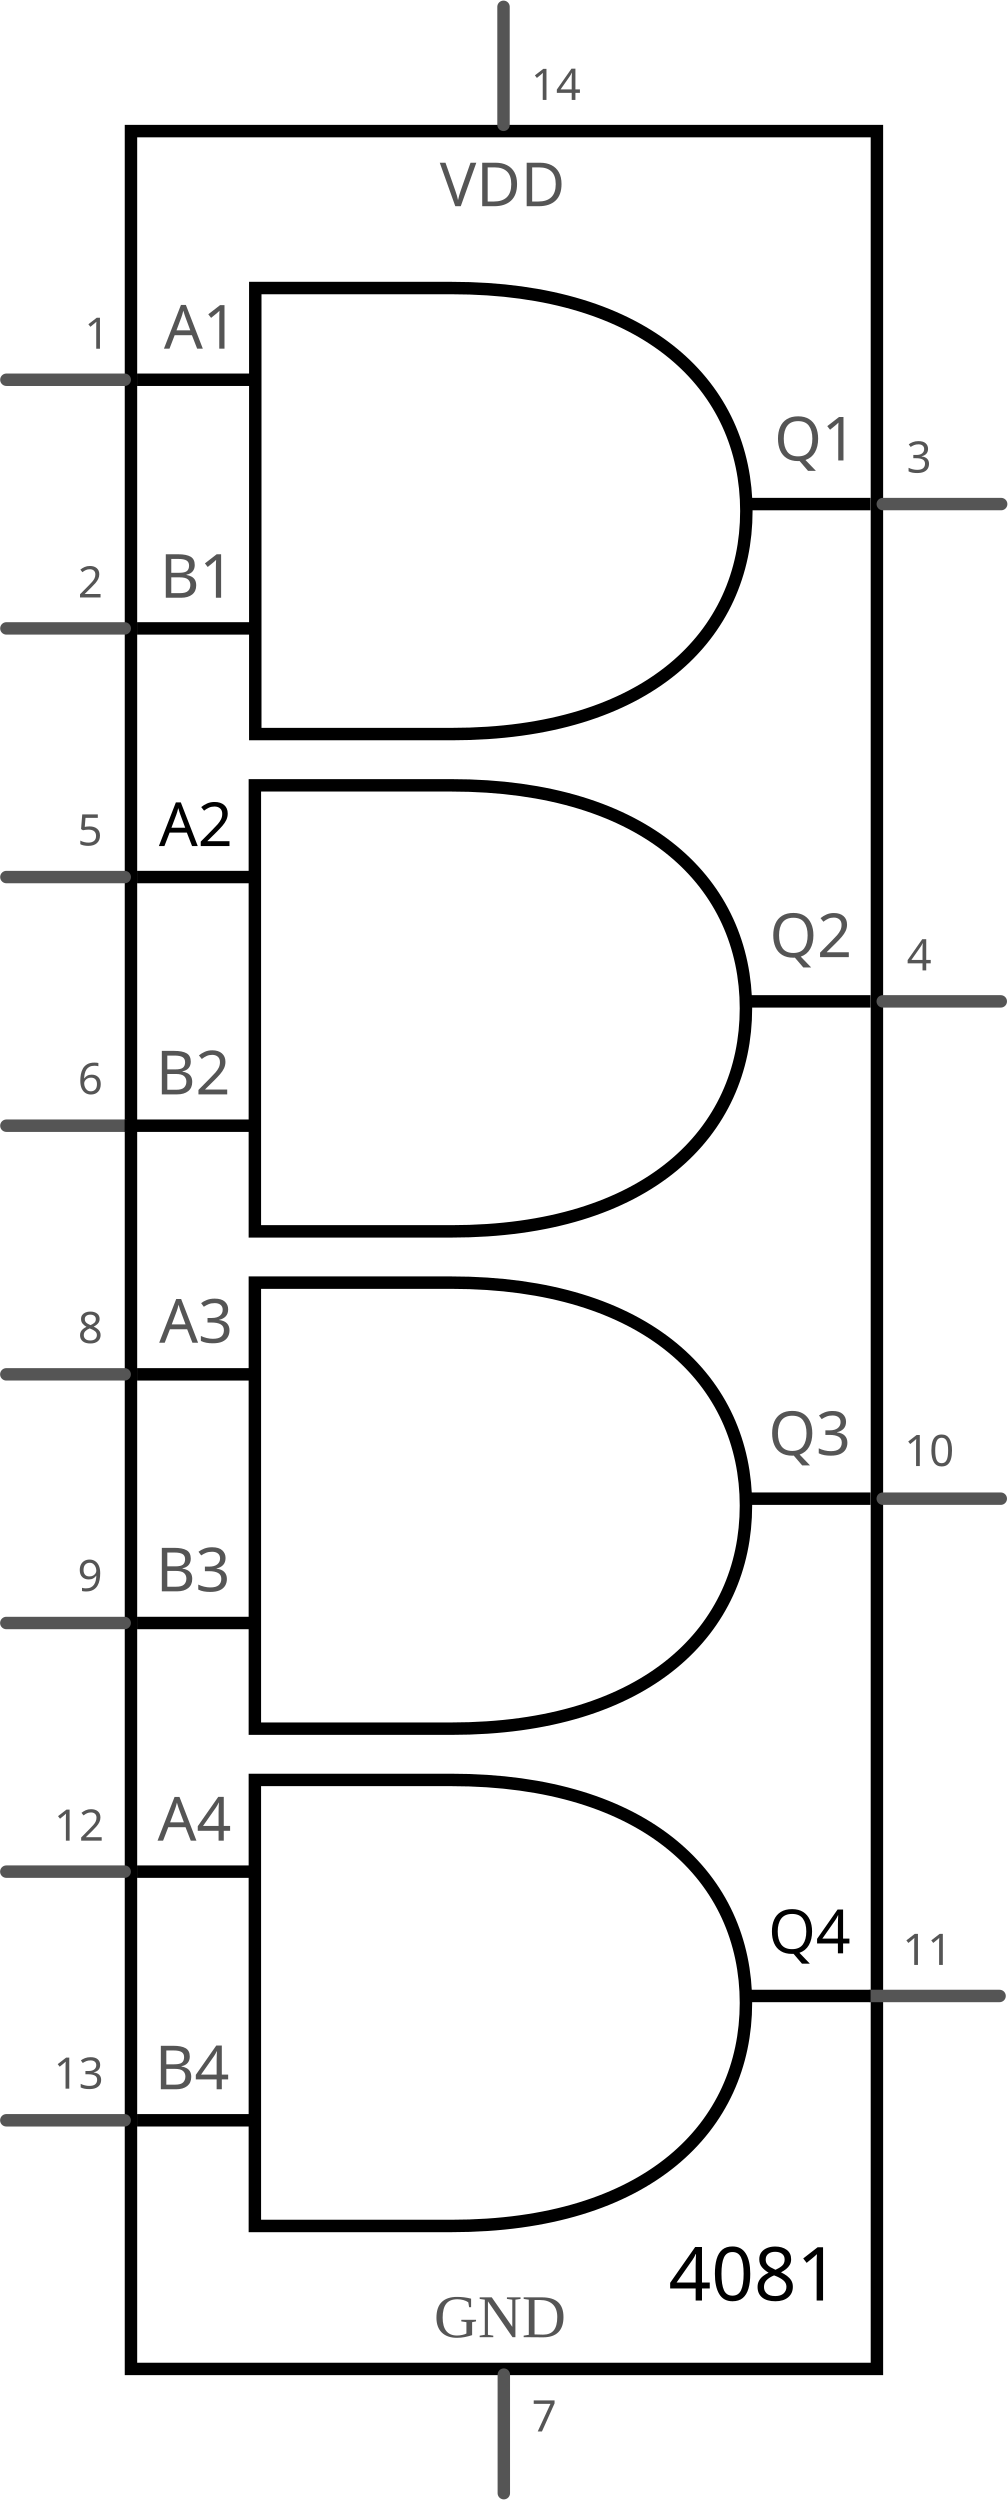
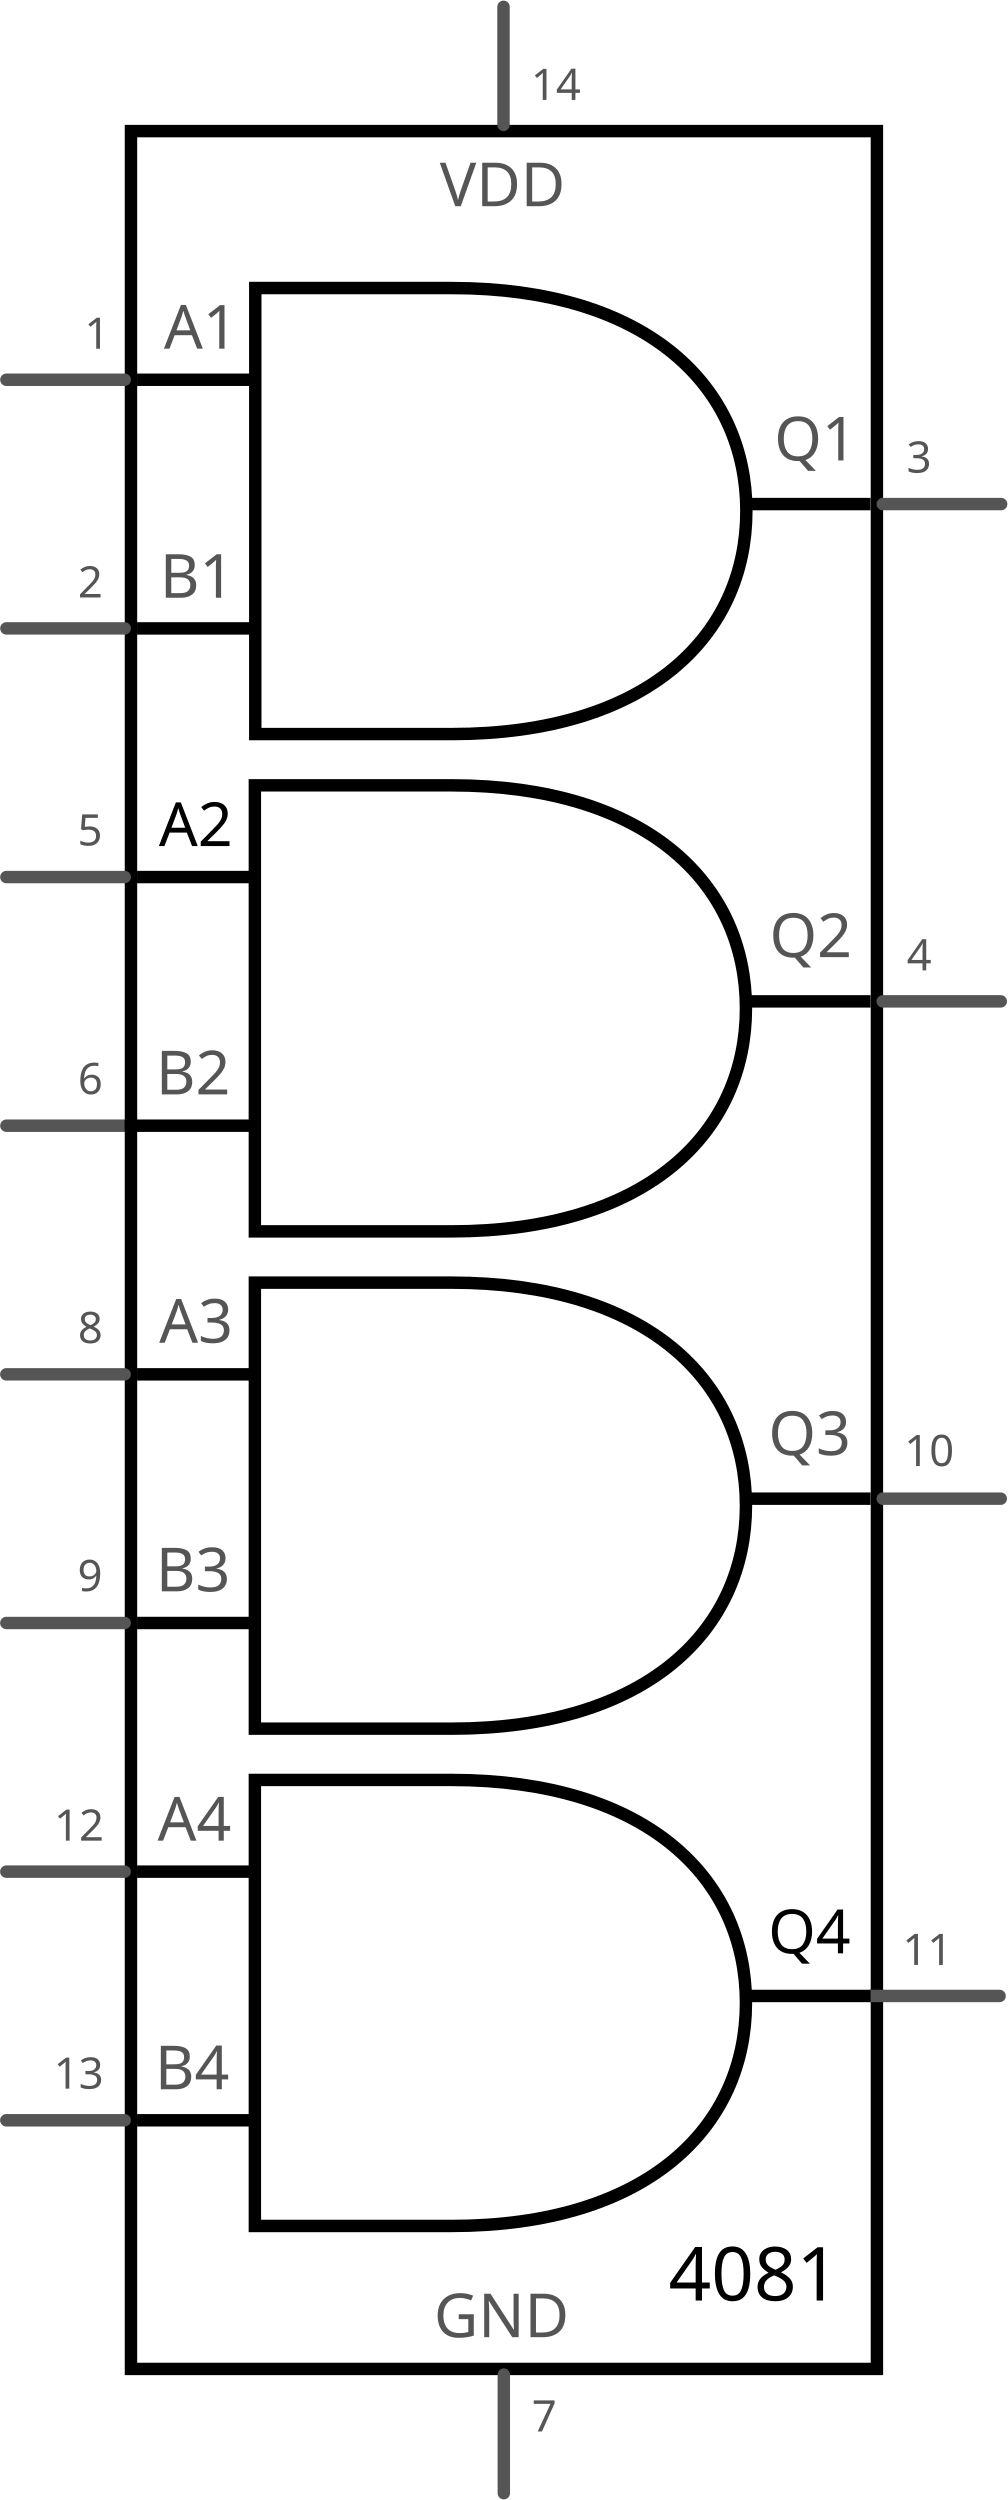
<svg xmlns="http://www.w3.org/2000/svg" version="1.1" id="svg6563" viewBox="0 0 810.351 2010.039" height="2.01in" width="0.81in">
  <defs id="defs6565" />
  <g id="schematic">
    <g id="subpart1">
      <rect x="105.344" y="105.039" width="600" height="1800.001" id="rect7" stroke-linecap="round" stroke-width="10" stroke="#000000" fill="none" />
      <text fill="#000000" text-anchor="middle" font-family="'Droid Sans'" y="1850.008" x="606.409" id="label" font-size="60">4081</text>
      <line id="connector6pin" y2="2004.968" x2="405.246" y1="1909.61" x1="405.246" stroke-linecap="round" stroke-width="10" stroke="#555555" fill="none" />
      <rect id="connector6terminal" height="10" width="10" y="2000.039" x="400.246" stroke-width="0" fill="none" />
      <text id="label6" y="1955.333" x="447.775" font-size="35" font-family="'Droid Sans'" text-anchor="end" fill="#555555">7</text>
-       <text fill="#555555" text-anchor="start" x="349.034" y="1879.525" id="text6039" font-size="49">GND</text>
+       <text fill="#555555" text-anchor="start" x="349.034" y="1879.525" id="text6039" font-size="49" font-family="Noto Sans">GND</text>
      <text fill="#555555" text-anchor="start" font-family="'Droid Sans'" id="label13" y="79.943" x="427.13" font-size="35">14</text>
      <line id="connector13pin" y2="5.071" x2="405" y1="100.006" x1="405" stroke-linecap="round" stroke-width="10" stroke="#555555" fill="none" />
      <rect id="connector13terminal" height="10" width="10" y="0.038" x="400" stroke-width="0" fill="none" />
      <text fill="#555555" text-anchor="end" font-family="'Droid Sans'" font-size="49" x="454.649" y="165.457" id="text5967">VDD</text>
    </g>
    <g id="subpart2">
      <line id="connector0pin" y2="305.038" x2="100.34" y1="305.038" x1="5.132" stroke-linecap="round" stroke-width="10" stroke="#555555" fill="none" />
      <rect x="0.267" y="300.039" width="10" height="10" id="connector0terminal" stroke-width="0" fill="none" />
      <line id="connector1pin" y2="505.038" x2="100.34" y1="505.038" x1="5.132" stroke-linecap="round" stroke-width="10" stroke="#555555" fill="none" />
      <rect x="0.267" y="500.039" width="10" height="10" id="connector1terminal" stroke-width="0" fill="none" />
      <text fill="#555555" text-anchor="start" font-family="'Droid Sans'" id="label0" y="280.114" x="67.982" font-size="35">1</text>
      <text fill="#555555" text-anchor="start" font-family="'Droid Sans'" id="label1" y="480.166" x="62.667" font-size="35">2</text>
      <text fill="#555555" text-anchor="start" font-family="'Droid Sans'" font-size="49" x="128.609" y="480.393" id="text5937">B1</text>
      <text fill="#555555" text-anchor="start" font-family="'Droid Sans'" id="text5913" y="280.013" x="131.872" font-size="49">A1</text>
      <text fill="#555555" font-family="'Droid Sans'" font-size="35" x="729.227" y="379.741" id="label2">3</text>
      <text fill="#555555" text-anchor="start" font-family="'Droid Sans'" font-size="49" x="622.786" y="369.983" id="text9787">Q1</text>
      <line x1="710.071" y1="405.038" x2="805.28" y2="405.038" id="connector2pin" stroke-linecap="round" stroke-width="10" stroke="#555555" fill="none" />
      <rect id="connector2terminal" width="10" height="10" x="800" y="400.039" stroke-width="0" fill="none" />
      <path stroke-linecap="butt" stroke-width="10" stroke="#000000" fill="none" d="m 205.331,231.271 h 158 c 158,0 237,79.726 237,179.384 0,99.658 -79,179.384 -237,179.384 H 205.331 V 510.312 410.655 310.997 Z" id="body-4081-0" />
      <path d="m 110.246,305.039 h 95.089" id="a-pin-4081-0" stroke-linecap="butt" stroke-width="10" stroke="#000000" fill="none" />
      <path d="m 110.246,505.039 h 95.089" id="b-pin-4081-0" stroke-linecap="butt" stroke-width="10" stroke="#000000" fill="none" />
      <path d="M 600.246,405.039 H 700.246" id="q-pin-4081-0" stroke-linecap="butt" stroke-width="10" stroke="#000000" fill="none" />
    </g>
    <g id="subpart3">
      <line x1="5.132" y1="705.038" x2="100.34" y2="705.038" id="connector4pin" stroke-linecap="round" stroke-width="10" stroke="#555555" fill="none" />
      <rect x="0.267" y="700.039" width="10" height="10" id="connector4terminal" stroke-width="0" fill="none" />
      <line x1="5.132" y1="905.038" x2="100.34" y2="905.038" id="connector5pin" stroke-linecap="round" stroke-width="10" stroke="#555555" fill="none" />
      <rect x="0.267" y="900.039" width="10" height="10" id="connector5terminal" stroke-width="0" fill="none" />
      <text fill="#555555" text-anchor="start" font-family="'Droid Sans'" font-size="35" x="62.4" y="679.627" id="label4">5</text>
      <text fill="#555555" text-anchor="start" font-family="'Droid Sans'" font-size="35" x="62.664" y="879.626" id="label5">6</text>
      <text fill="#555555" text-anchor="start" font-family="'Droid Sans'" id="text6027" y="879.851" x="125.415" font-size="49">B2</text>
      <text text-anchor="start" font-family="'Droid Sans'" font-size="49" x="127.792" y="680.116" id="text6021">A2</text>
      <text fill="#555555" text-anchor="end" font-family="'Droid Sans'" id="label3" y="780.135" x="749.344" font-size="35" class="text">4</text>
      <text fill="#555555" text-anchor="start" font-family="'Droid Sans'" id="text9853" y="769.44" x="618.984" font-size="49">Q2</text>
      <line id="connector3pin" y2="805.038" x2="804.968" y1="805.038" x1="710.033" stroke-linecap="round" stroke-width="10" stroke="#555555" fill="none" />
      <rect id="connector3terminal" width="10" height="10" x="800" y="800.039" stroke-width="0" fill="none" />
      <path stroke-linecap="butt" stroke-width="10" stroke="#000000" fill="none" id="path5707" d="m 205,631.271 h 158 c 158,0 237,79.726 237,179.384 0,99.658 -79,179.384 -237,179.384 H 205 V 910.313 810.655 710.997 Z" />
      <path id="path5709" d="m 110.246,705.039 h 90.059" stroke-linecap="butt" stroke-width="10" stroke="#000000" fill="none" />
      <path id="path5711" d="M 100.246,905.039 H 200.305" stroke-linecap="butt" stroke-width="10" stroke="#000000" fill="none" />
      <path id="path5713" d="M 600.246,805.039 H 700.246" stroke-linecap="butt" stroke-width="10" stroke="#000000" fill="none" />
    </g>
    <g id="subpart4">
      <line id="connector7pin" y2="1105.038" x2="5.071" y1="1105.038" x1="100.28" stroke-linecap="round" stroke-width="10" stroke="#555555" fill="none" />
      <rect x="0.327" y="1100.039" width="10" height="10" id="connector7terminal" stroke-width="0" fill="none" />
      <line id="connector8pin" y2="1305.038" x2="5.071" y1="1305.038" x1="100.28" stroke-linecap="round" stroke-width="10" stroke="#555555" fill="none" />
      <rect x="0.327" y="1300.039" width="10" height="10" id="connector8terminal" stroke-width="0" fill="none" />
      <text fill="#555555" font-family="'Droid Sans'" font-size="35" x="727.418" y="1178.789" id="label9">10</text>
      <text fill="#555555" text-anchor="start" font-family="'Droid Sans'" font-size="49" x="618.084" y="1169.97" id="text9831">Q3</text>
      <text fill="#555555" text-anchor="start" font-family="'Droid Sans'" id="label8" y="1279.352" x="62.398" font-size="35" class="text">9</text>
      <text fill="#555555" text-anchor="start" font-family="'Droid Sans'" font-size="49" x="125.415" y="1279.576" id="text5949">B3</text>
      <text fill="#555555" text-anchor="start" font-family="'Droid Sans'" id="label7" y="1079.885" x="62.664" font-size="35">8</text>
      <text fill="#555555" text-anchor="start" font-family="'Droid Sans'" id="text5925" y="1079.582" x="128.058" font-size="49">A3</text>
      <line x1="804.969" y1="1205.038" x2="710.031" y2="1205.038" id="connector9pin" stroke-linecap="round" stroke-width="10" stroke="#555555" fill="none" />
      <rect id="connector9terminal" width="10" height="10" x="800.246" y="1200.039" stroke-width="0" fill="none" />
      <path stroke-linecap="butt" stroke-width="10" stroke="#000000" fill="none" id="path5637" d="m 205,1031.27 h 158 c 158,0 237,79.726 237,179.384 0,99.658 -79,179.385 -237,179.385 H 205 v -79.727 -99.658 -99.658 z" />
      <path id="path5639" d="m 110.246,1105.039 h 90.059" stroke-linecap="butt" stroke-width="10" stroke="#000000" fill="none" />
      <path id="path5641" d="m 110.246,1305.039 h 90.059" stroke-linecap="butt" stroke-width="10" stroke="#000000" fill="none" />
      <path id="path5643" d="M 600.246,1205.039 H 700.246" stroke-linecap="butt" stroke-width="10" stroke="#000000" fill="none" />
    </g>
    <g id="subpart5">
      <line x1="100.28" y1="1705.039" x2="5.071" y2="1705.039" id="connector12pin" stroke-linecap="round" stroke-width="10" stroke="#555555" fill="none" />
      <rect x="0.267" y="1700.039" width="10" height="10" id="connector12terminal" stroke-width="0" fill="none" />
      <text fill="#555555" text-anchor="start" font-family="'Droid Sans'" font-size="35" x="43.301" y="1679.61" id="label12">13</text>
      <line x1="100.28" y1="1505.039" x2="5.071" y2="1505.039" id="connector11pin" stroke-linecap="round" stroke-width="10" stroke="#555555" fill="none" />
      <rect x="0.267" y="1500.039" width="10" height="10" id="connector11terminal" stroke-width="0" fill="none" />
      <text fill="#555555" text-anchor="start" font-family="'Droid Sans'" font-size="35" x="43.572" y="1480.138" id="label11">12</text>
      <text fill="#555555" text-anchor="start" font-family="'Droid Sans'" font-size="49" x="124.619" y="1680.097" id="text5955">B4</text>
      <text fill="#555555" text-anchor="start" font-family="'Droid Sans'" id="text5931" y="1480.102" x="126.727" font-size="49">A4</text>
      <text fill="#555555" text-anchor="end" font-family="'Droid Sans'" id="label10" y="1580.065" x="765.964" font-size="35">11</text>
      <text text-anchor="start" font-family="'Droid Sans'" font-size="49" x="617.913" y="1570.716" id="text9670">Q4</text>
      <line id="connector10pin" y2="1605.039" x2="700.071" y1="1605.039" x1="804" stroke-linecap="round" stroke-width="10" stroke="#555555" fill="none" />
      <rect id="connector10terminal" width="10" height="10" x="800.246" y="1600.039" stroke-width="0" fill="none" />
      <path stroke-linecap="butt" stroke-width="10" stroke="#000000" fill="none" id="path5567" d="m 205,1431.27 h 158 c 158,0 237,79.726 237,179.385 0,99.658 -79,179.384 -237,179.384 H 205 v -79.726 -99.658 -99.659 z" />
      <path id="path5569" d="m 110.246,1505.039 h 90.059" stroke-linecap="butt" stroke-width="10" stroke="#000000" fill="none" />
      <path id="path5571" d="m 110.246,1705.039 h 90.059" stroke-linecap="butt" stroke-width="10" stroke="#000000" fill="none" />
      <path id="path5573" d="M 600.246,1605.039 H 700.246" stroke-linecap="butt" stroke-width="10" stroke="#000000" fill="none" />
    </g>
  </g>
</svg>
